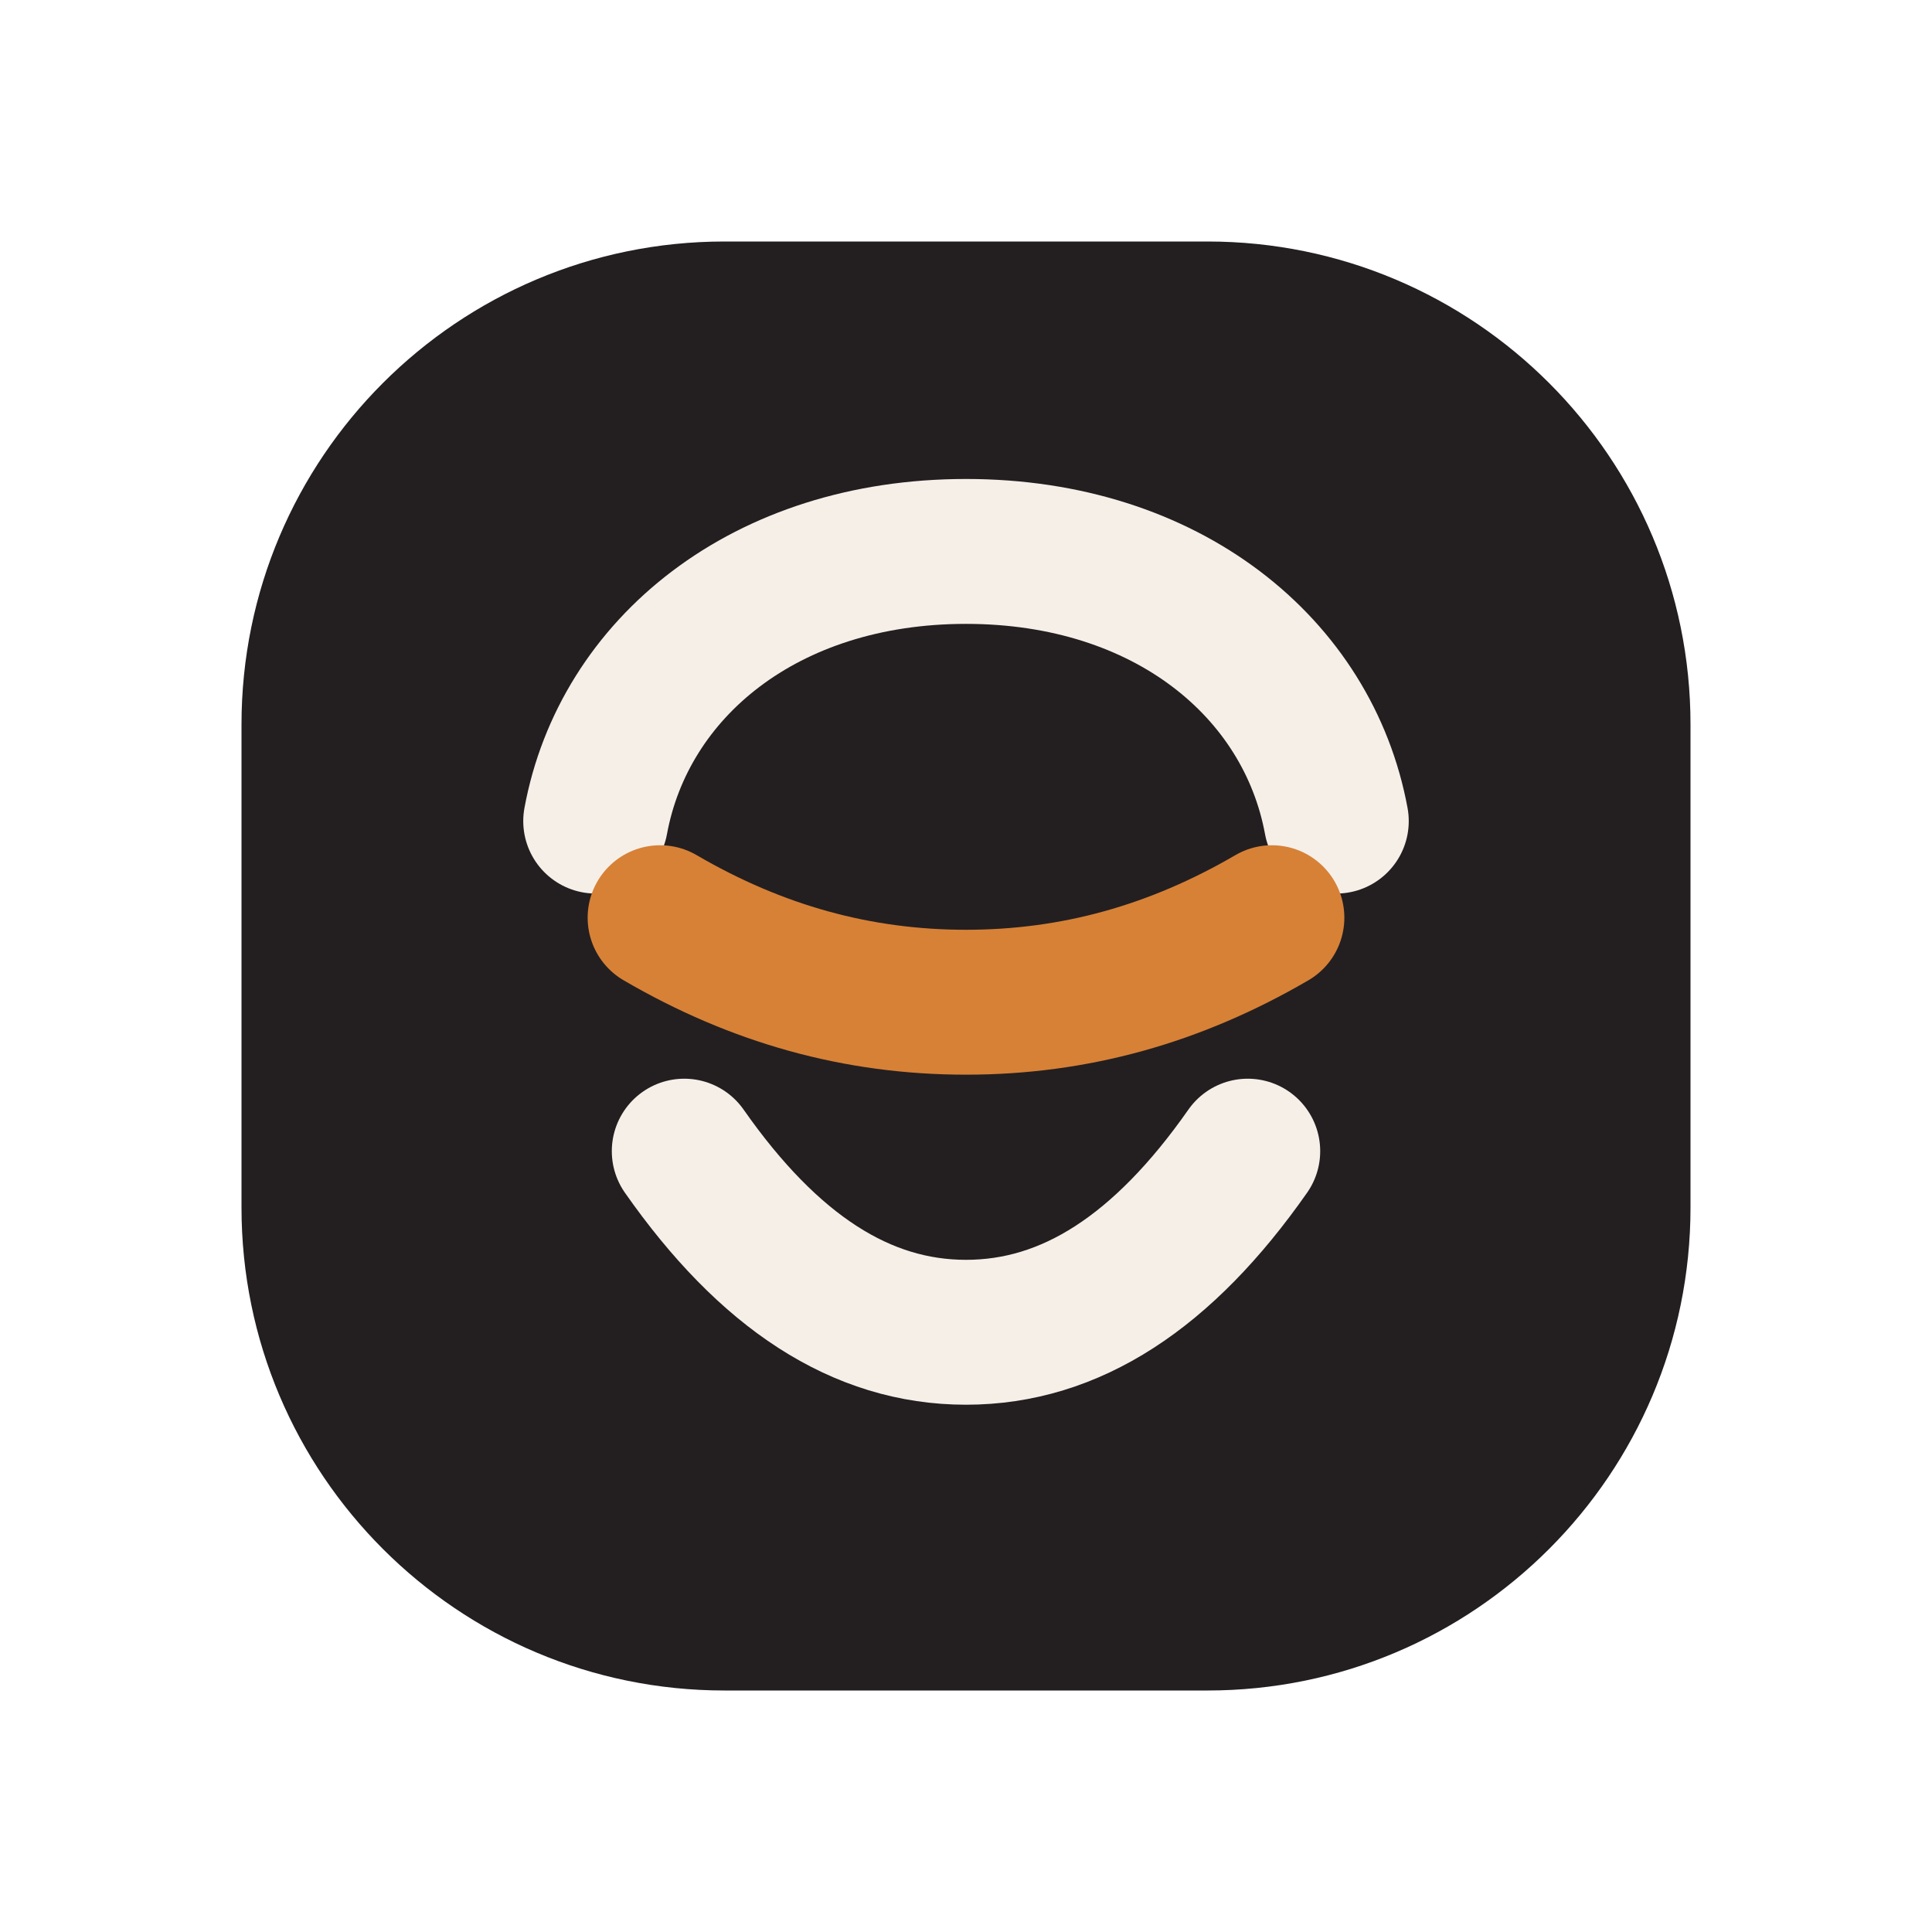
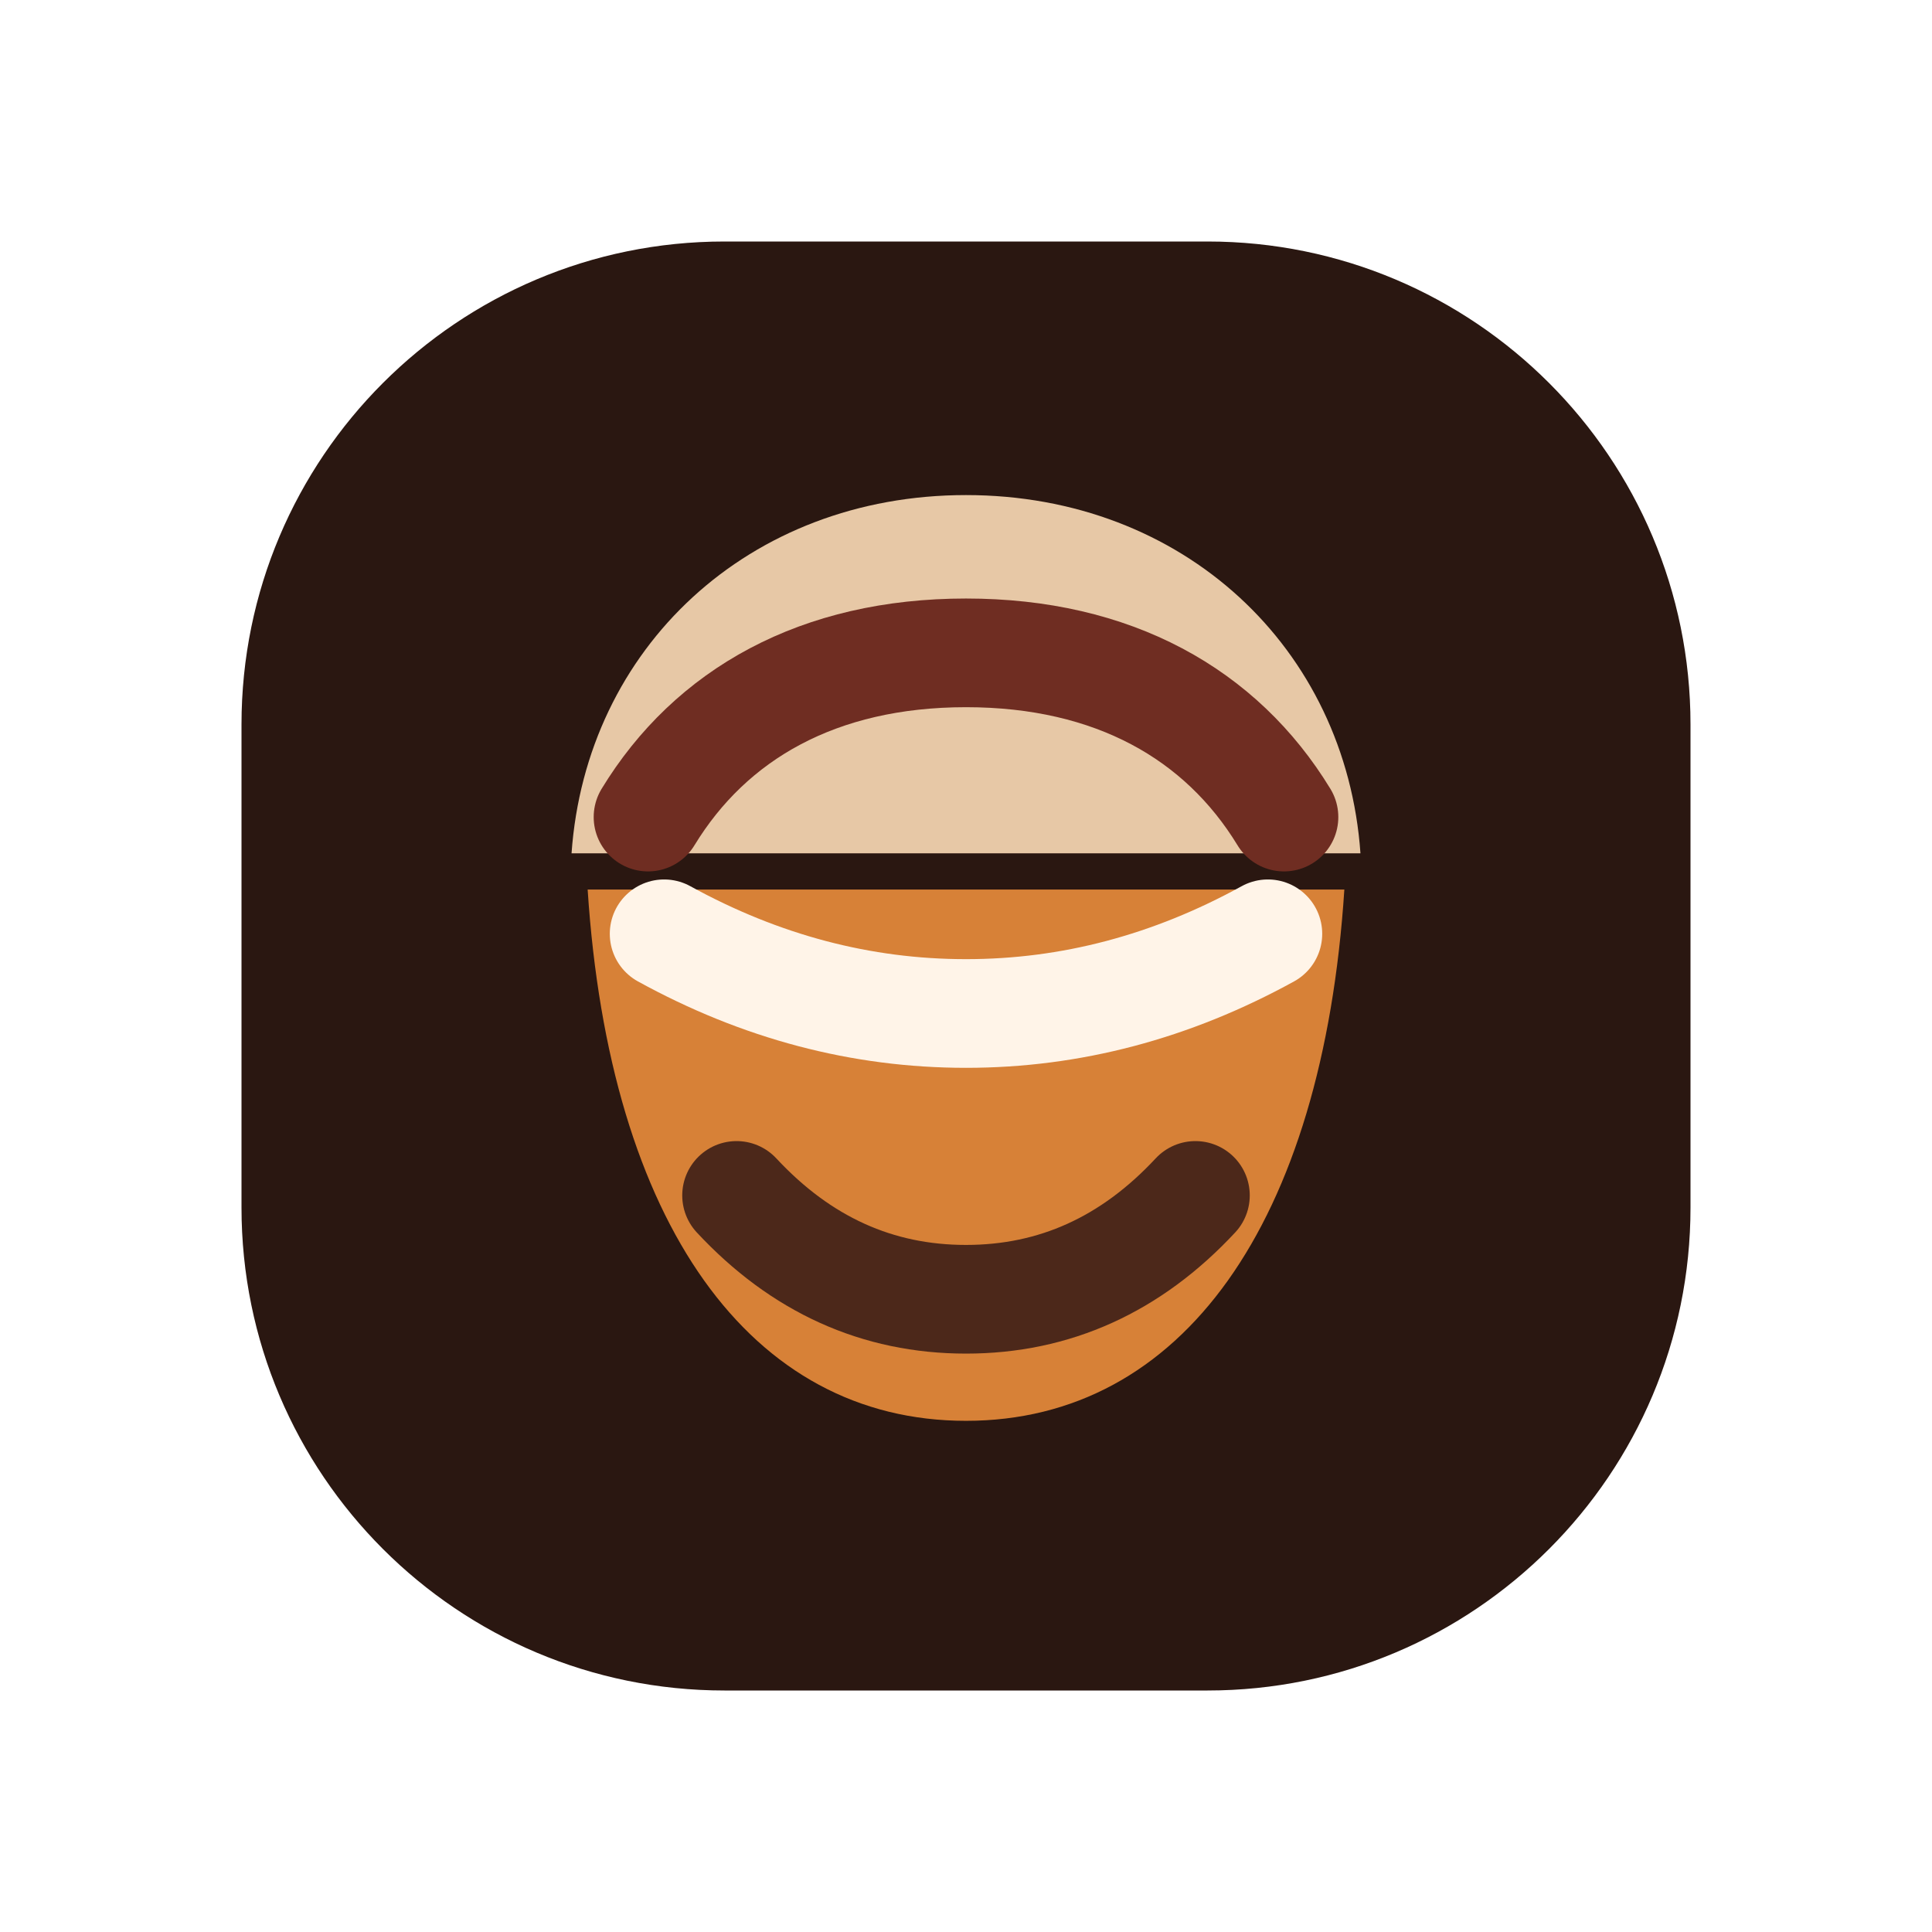
<svg xmlns="http://www.w3.org/2000/svg" width="24" height="24" viewBox="0 0 24 24" fill="none">
-   <rect x="3" y="3" width="18" height="18" rx="6" fill="#231F20" />
-   <path d="M7.4 10.2c.35-1.9 2.1-3.35 4.6-3.35s4.25 1.45 4.6 3.35" stroke="#F6EFE8" stroke-width="1.8" stroke-linecap="round" />
-   <path d="M8.2 11.4c1.2.7 2.45 1.05 3.8 1.05s2.6-.35 3.8-1.05" stroke="#D78137" stroke-width="1.8" stroke-linecap="round" />
-   <path d="M8.5 14.3c1.05 1.5 2.2 2.25 3.5 2.25s2.45-.75 3.5-2.25" stroke="#F6EFE8" stroke-width="1.8" stroke-linecap="round" />
+   <rect x="3" y="3" width="18" height="18" rx="6" fill="#2A1711" />
+   <path d="M7.1 10.6c.18-2.55 2.2-4.45 4.9-4.45s4.72 1.9 4.9 4.45" fill="#E7C8A6" />
+   <path d="M8.05 10.15c.78-1.28 2.12-2.04 3.95-2.04s3.17.76 3.95 2.04" stroke="#6F2D22" stroke-width="1.35" stroke-linecap="round" />
+   <path d="M7.3 11.05h9.4c-.27 4.15-2.02 6.6-4.7 6.6s-4.43-2.45-4.7-6.6Z" fill="#D78137" />
+   <path d="M8.25 11.6c1.2.66 2.45.99 3.75.99s2.55-.33 3.75-.99" stroke="#FFF4E8" stroke-width="1.35" stroke-linecap="round" />
+   <path d="M9.15 14.85c.8.86 1.75 1.29 2.85 1.29s2.05-.43 2.85-1.29" stroke="#4C281A" stroke-width="1.35" stroke-linecap="round" />
</svg>
